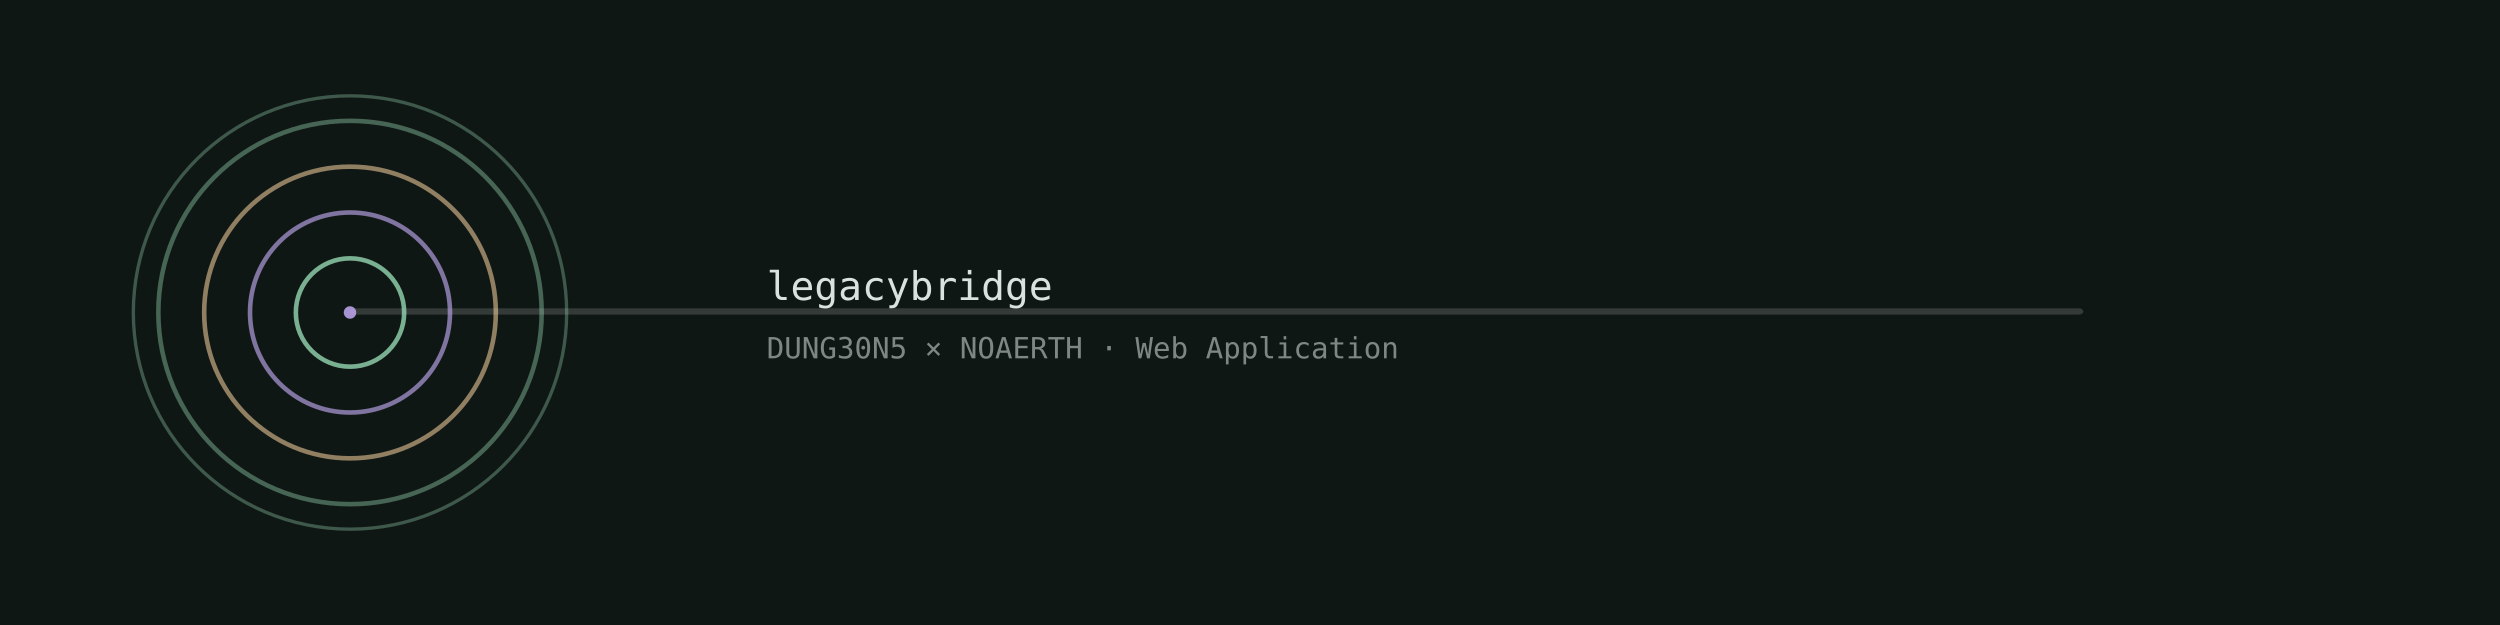
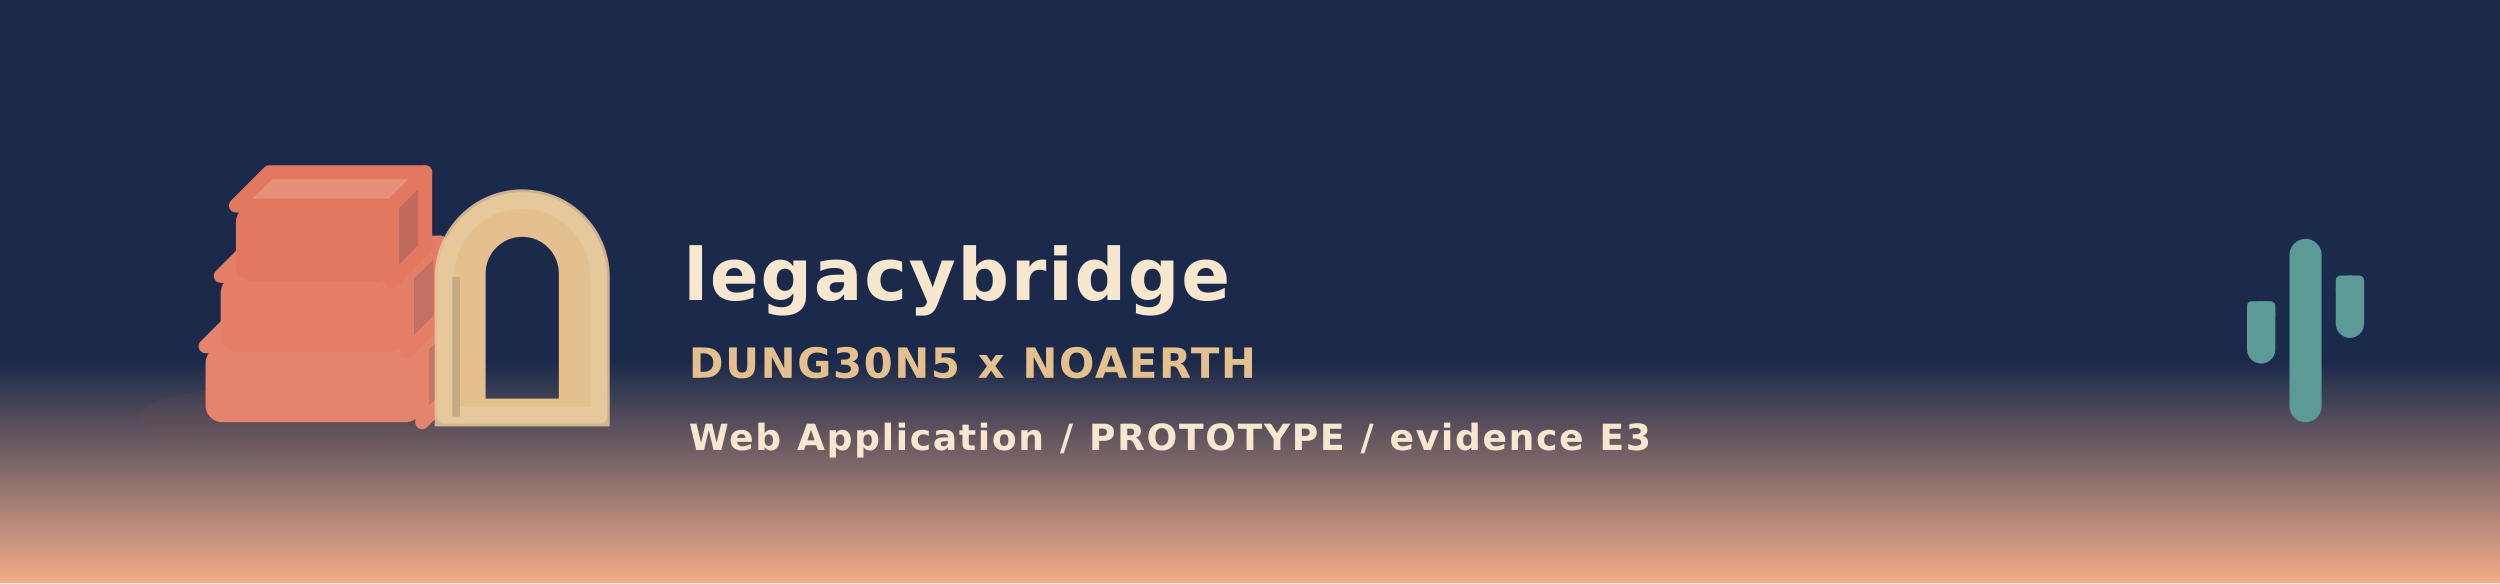
- <svg xmlns="http://www.w3.org/2000/svg" viewBox="0 0 1200 300" width="1200" height="300" role="img" aria-label="legacybridge identity object">
-   <rect width="1200" height="300" fill="#0f1714" />
-   <defs>
-     <linearGradient id="gft" x1="0" y1="0" x2="1" y2="1">
-       <stop offset="0%" stop-color="#95d5b2" />
-       <stop offset="100%" stop-color="#b8a1e6" />
-     </linearGradient>
-   </defs>
-   <rect x="168.00" y="148.00" width="832.00" height="3.00" rx="2.00" fill="rgba(240,248,244,0.160)" opacity="1.00" />
-   <circle cx="168.00" cy="150.00" r="26.00" fill="none" stroke="rgba(149,213,178,0.800)" stroke-width="2.20" opacity="1.00" />
-   <circle cx="168.00" cy="150.00" r="48.00" fill="none" stroke="rgba(184,161,230,0.670)" stroke-width="2.20" opacity="1.00" />
-   <circle cx="168.00" cy="150.00" r="70.00" fill="none" stroke="rgba(255,214,165,0.540)" stroke-width="2.20" opacity="1.00" />
-   <circle cx="168.00" cy="150.00" r="92.00" fill="none" stroke="rgba(149,213,178,0.410)" stroke-width="2.20" opacity="1.00" />
+ <svg xmlns="http://www.w3.org/2000/svg" width="900" height="210" viewBox="0 0 900 210" role="img" aria-label="legacybridge - identity object">
+   <linearGradient id="skyf" x1="0" y1="0" x2="0" y2="1">
+     <stop offset="0" stop-color="#1b2a4a" />
+     <stop offset="0.62" stop-color="#1b2a4a" />
+     <stop offset="1" stop-color="#f3ad8a" />
+   </linearGradient>
+   <rect width="900" height="210" fill="url(#skyf)" />
+   <rect x="0" y="352" width="900" height="-142" fill="#e3c08d" />
+   <rect x="0" y="352" width="900" height="3" fill="#e6c596" />
+   <ellipse cx="112" cy="150" rx="62" ry="12" fill="rgba(138,90,68,0.11)" />
  <g>
-     <circle cx="168.00" cy="150.00" r="104.00" fill="none" stroke="rgba(149,213,178,0.350)" stroke-width="1.60" opacity="1.00" />
-     <animate attributeName="opacity" values="0.25;1.0;0.25" dur="13.4s" begin="0s" repeatCount="indefinite" />
+     <path d="M74,124.67 L152,124.67 L164,112.67 L86,112.67 Z" fill="#e99a82" stroke="#e5846c" stroke-width="5" stroke-linejoin="round" />
+     <path d="M152,124.67 L164,112.67 L164,140 L152,152 Z" fill="#c37566" stroke="#e5846c" stroke-width="5" stroke-linejoin="round" />
+     <rect x="74" y="124.67" width="78" height="27.33" rx="6" fill="#e5846c" />
+     <path d="M79.46,99.33 L146.54,99.33 L158.54,87.33 L91.46,87.33 Z" fill="#e8957d" stroke="#e47e66" stroke-width="5" stroke-linejoin="round" />
+     <path d="M146.54,99.33 L158.54,87.33 L158.54,114.67 L146.54,126.67 Z" fill="#c27061" stroke="#e47e66" stroke-width="5" stroke-linejoin="round" />
+     <rect x="79.46" y="99.33" width="67.08" height="27.33" rx="6" fill="#e47e66" />
+     <path d="M84.92,74 L141.08,74 L153.08,62 L96.92,62 Z" fill="#e79079" stroke="#e37861" stroke-width="5" stroke-linejoin="round" />
+     <path d="M141.08,74 L153.08,62 L153.08,89.33 L141.08,101.33 Z" fill="#c16b5d" stroke="#e37861" stroke-width="5" stroke-linejoin="round" />
+     <rect x="84.92" y="74" width="56.16" height="27.33" rx="6" fill="#e37861" />
+     <animate attributeName="opacity" values="0.72;1;0.72" dur="6s" begin="0s" repeatCount="indefinite" />
  </g>
-   <circle cx="168" cy="150" r="3" fill="rgba(184,161,230,0.900)">
-     <animate attributeName="opacity" values="0.35;0.95;0.35" dur="13.4s" begin="0s" repeatCount="indefinite" />
-   </circle>
-   <text x="368" y="144" font-family="ui-monospace,Menlo,monospace" font-size="19" fill="rgba(240,248,244,0.900)">legacybridge</text>
-   <text x="368" y="172" font-family="ui-monospace,Menlo,monospace" font-size="14" fill="rgba(240,248,244,0.500)">DUNG30N5 × NOAERTH · Web Application</text>
+   <path d="M160,150 L160,99.68 A28,28 0 0 1 216,99.68 L216,150 Z M172.32,146 L172.32,98.43 A15.68,15.68 0 0 1 203.68,98.43 L203.68,146 Z" fill="#e3c08d" fill-rule="evenodd" stroke="#e3c08d" stroke-width="5" stroke-linejoin="round" />
+   <path d="M160,150 L160,99.68 A28,28 0 0 1 216,99.68 L216,150 Z" fill="none" stroke="#e8c99d" stroke-width="7" stroke-linecap="round" opacity="0.85" />
+   <rect x="162.8" y="99.68" width="2.8" height="50.32" fill="#c7ab84" />
+   <text x="246" y="108" font-family="Verdana,DejaVu Sans,sans-serif" font-size="26" font-weight="700" letter-spacing="0.6" fill="#f6e7ce" text-anchor="start">legacybridge</text>
+   <text x="248" y="136" font-family="Verdana,DejaVu Sans,sans-serif" font-size="15" font-weight="700" letter-spacing="0.6" fill="#e3c08d" text-anchor="start">DUNG30N5 x NOAERTH</text>
+   <text x="248" y="162" font-family="Verdana,DejaVu Sans,sans-serif" font-size="13" font-weight="700" letter-spacing="0.6" fill="#f6e7ce" text-anchor="start">Web Application  /  PROTOTYPE  /  evidence E3</text>
+   <rect x="824.22" y="86" width="11.56" height="66" rx="5.78" fill="#5b9a97" />
+   <rect x="808.92" y="108.44" width="10.2" height="22.44" rx="5.1" fill="#5b9a97" />
+   <rect x="808.92" y="108.44" width="10.2" height="6.6" rx="1.7" fill="#5b9a97" />
+   <rect x="840.88" y="99.2" width="10.2" height="22.44" rx="5.1" fill="#5b9a97" />
+   <rect x="840.88" y="99.2" width="10.2" height="6.6" rx="1.7" fill="#5b9a97" />
</svg>
